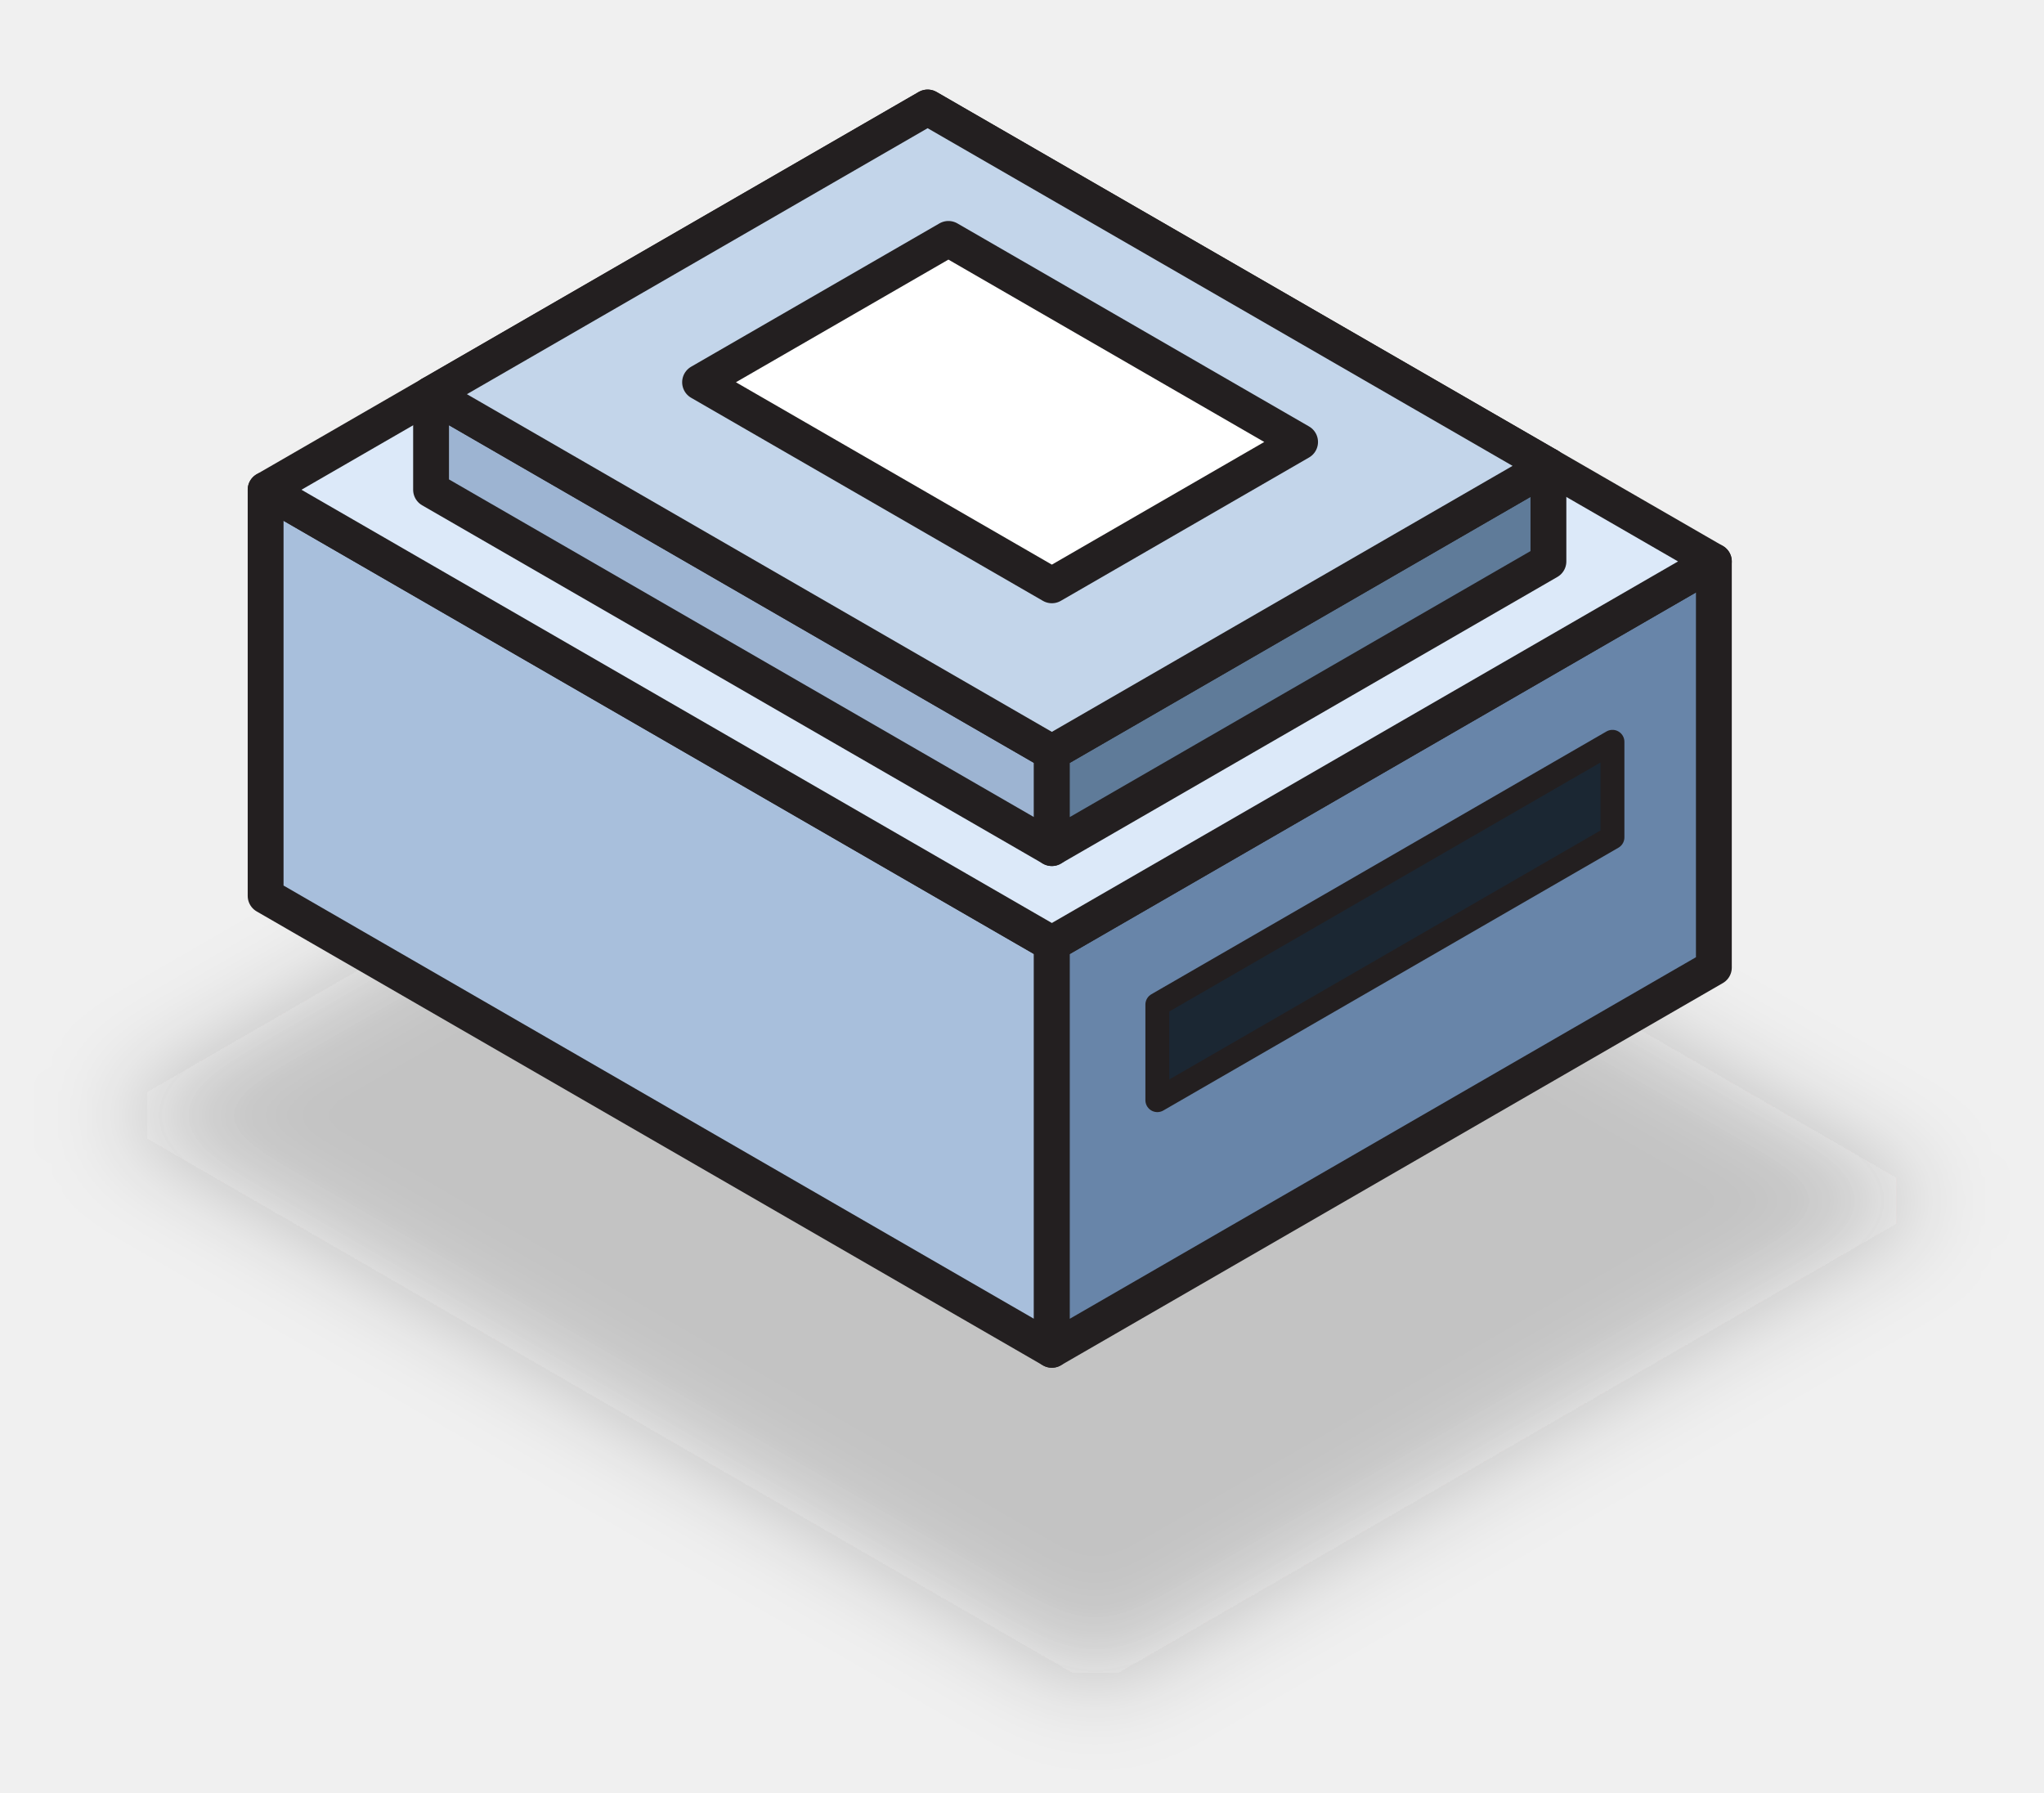
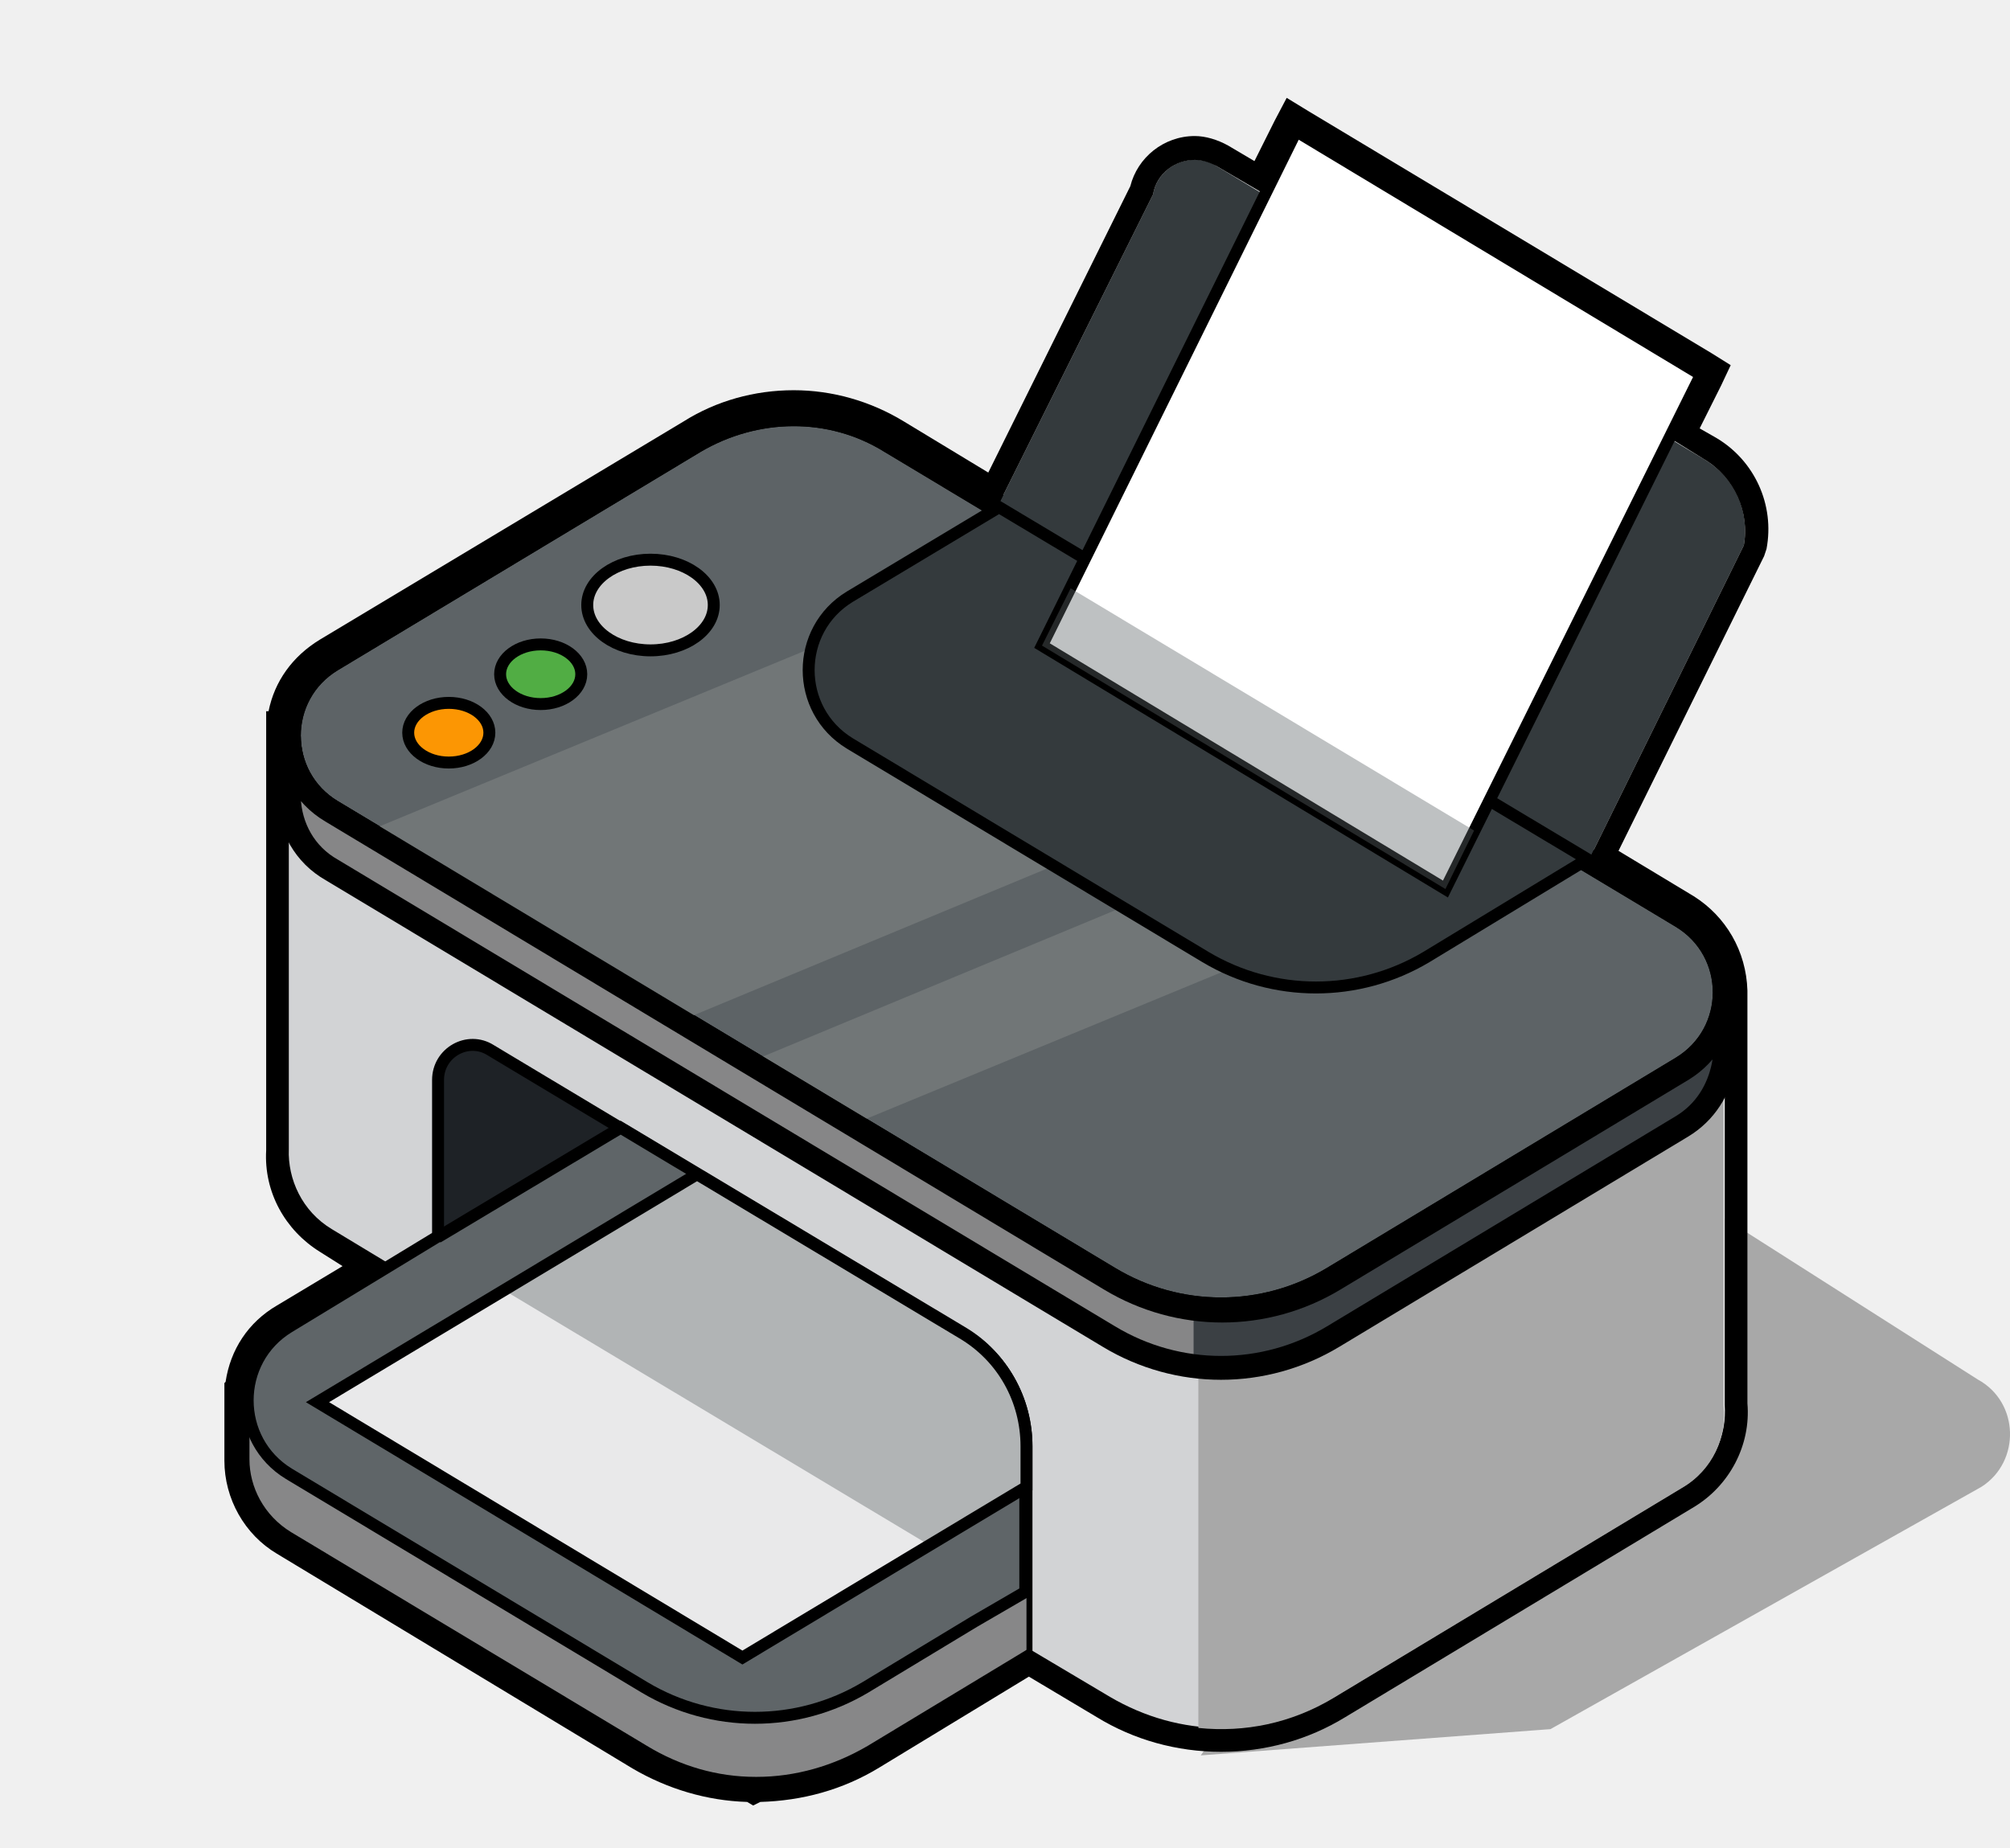
- <svg xmlns="http://www.w3.org/2000/svg" viewBox="-82.7 -78.0 170.8 150.1" width="171" height="150">
-   <defs>
-     <filter id="soft" x="-30%" y="-30%" width="160%" height="160%">
-       <feGaussianBlur stdDeviation="4" />
-     </filter>
-   </defs>
-   <g filter="url(#soft)">
-     <polygon points="-3.53,-25.16 79.05,22.52 8.85,63.05 -73.73,15.37" fill="#231F20" opacity="0.22" />
+ <svg xmlns="http://www.w3.org/2000/svg" version="1.1" id="Layer_1" x="0px" y="0px" width="168.4px" height="154.8px" viewBox="0 0 168.4 154.8" enable-background="new 0 0 168.4 154.8" xml:space="preserve">
+   <g id="Layer_1_1_">
+     <g id="Layer_3">
+ 	</g>
+     <g id="Layer_6">
+ 	</g>
+     <path fill="#D2D3D5" d="M144.5,84c-0.2,2.2-1.4,4.3-3.5,5.5l-29.2,17.6c-5.8,3.5-13,3.5-18.8,0L27.8,68c-2.3-1.4-3.4-3.6-3.6-6   v-0.1v34.6c-0.1,2.6,1,5.2,3.6,6.7l65.1,39.1c5.8,3.5,13,3.5,18.8,0l29.2-17.6c2.6-1.5,3.8-4.3,3.5-6.9V84H144.5z" />
+     <path fill="#5D6366" stroke="#000000" stroke-width="2" stroke-miterlimit="10" d="M58.2,37L27.8,55.3c-4.8,2.9-4.8,9.8,0,12.7   l65.1,39.1c5.8,3.5,13,3.5,18.8,0l29.2-17.6c4.8-2.9,4.8-9.8,0-12.7L74.6,37C69.6,33.9,63.3,34,58.2,37z" />
+     <path fill="#E9E9EA" stroke="#000000" stroke-width="0.25" stroke-miterlimit="10" d="M83.7,42.5L71.2,50c-4.6,2.8-4.6,9.5,0,12.3   L101,80.2c5.7,3.4,12.8,3.4,18.5,0L133,72L83.7,42.5z" />
+     <g>
+       <rect x="125.386" y="62.396" fill="#717677" width="0" height="10.1" />
+       <path fill="#717677" d="M101,80.2L94.1,76L62.8,89l8.7,5.2l31.5-13C102.3,80.9,101.6,80.5,101,80.2z" />
+     </g>
+     <path fill="none" stroke="#000000" stroke-width="2" stroke-miterlimit="10" d="M58.2,37L27.8,55.3c-4.8,2.9-4.8,9.8,0,12.7   l65.1,39.1c5.8,3.5,13,3.5,18.8,0l29.2-17.6c4.8-2.9,4.8-9.8,0-12.7L74.6,37C69.6,33.9,63.3,34,58.2,37z" />
+     <path fill="#1E2226" stroke="#000000" stroke-miterlimit="10" d="M36.7,108.7L86,138.3v-17.1c0-3.9-2-7.5-5.4-9.5L41.1,88   c-1.9-1.2-4.4,0.2-4.4,2.5C36.7,90.5,36.7,108.7,36.7,108.7z" />
+     <path fill="#343A3D" d="M133.1,72.1l13-26.4c0.5-2.9-0.8-5.7-3.3-7.2l-40.9-24.6c-2.1-1.3-4.9,0-5.3,2.4l-13,26.1   L133.1,72.1z" />
+     <g>
+       <path fill="#878788" d="M20.9,116.8L20.9,116.8v0.1C20.9,116.9,20.9,116.9,20.9,116.8z" />
+       <path fill="#878788" d="M86,133.1l-13.4,8.1c-5.7,3.4-12.8,3.4-18.5,0l-29.8-17.9c-2.2-1.3-3.4-3.6-3.5-5.9v5l0,0    c0,2.4,1.2,4.7,3.5,6.1l29.8,17.9c2.8,1.7,6,2.5,9.1,2.6l0,0l0,0c3.2,0,6.5-0.8,9.4-2.6L86,138.3l0,0l0,0    V133.1z" />
+     </g>
+     <path fill="#5F6568" stroke="#000000" stroke-miterlimit="10" d="M80.7,111.7L52,94.5l-15.2,9.1h-0.1l-12.5,7.6   c-4.6,2.8-4.6,9.5,0,12.3L54,141.4c5.7,3.4,12.8,3.4,18.5,0l9.1-5.5l0,0l4.3-2.5v-12C86,117.3,84,113.7,80.7,111.7z" />
+     <path fill="#E9E9EA" d="M86,121.2c0-3.9-2-7.5-5.4-9.5L58.4,98.4l-31.8,19.1l35.6,21.4L86,124.6V121.2z" />
+     <g>
+       <path fill="#000000" d="M108.6,11l33.9,20.4l-2.6,5.3l2.9,1.8c2.5,1.5,3.8,4.4,3.3,7.2l-13,26.4l-3.7-2.2l3.7,2.2l0,0l7.8,4.7    c2.4,1.4,3.5,3.8,3.6,6.2l0,0l0,0l0,0v-0.1v0.1v0.1v4.7c0,0.2,0,0.5,0,0.7v29.2c0.2,2.6-1,5.4-3.5,6.9l-29.2,17.6    c-2.9,1.7-6.1,2.6-9.4,2.6s-6.5-0.9-9.4-2.6l-6.9-4.1v0.1l0,0l0,0l-13.4,8.1    c-2.9,1.7-6.1,2.6-9.3,2.6h-0.1l0,0l0,0c-3.2,0-6.3-0.9-9.1-2.6l-29.8-17.9c-2.3-1.4-3.5-3.8-3.5-6.1l0,0v-5    c0-0.2,0-0.4,0-0.6v-0.1l0,0c0,0,0,0,0,0.1c0,0,0,0,0-0.1l0,0c0.1-2.2,1.3-4.4,3.4-5.7l8.3-5l-4.8-2.9c-2.5-1.5-3.7-4.2-3.6-6.7    V66.8c0-0.1,0-0.2,0-0.4c0,0,0-3.8,0-4.6v-0.1l0,0c0-2.5,1.2-4.9,3.6-6.4L58.2,37c2.5-1.5,5.4-2.3,8.2-2.3c2.8,0,5.7,0.8,8.2,2.3    l9,5.4l13-26.1c0.3-1.8,1.9-2.9,3.5-2.9c0.6,0,1.2,0.2,1.8,0.5l4.1,2.4L108.6,11 M25.8,66.1C25.8,66.1,25.7,66.1,25.8,66.1    C25.7,66.1,25.7,66.1,25.8,66.1C25.7,66.1,25.8,66.1,25.8,66.1 M26.5,67l0.1,0.1C26.6,67,26.6,67,26.5,67    c-0.1-0.1-0.2-0.1-0.2-0.2l0,0C26.4,66.8,26.5,66.9,26.5,67 M27.8,68c-0.3-0.2-0.6-0.4-0.8-0.6l0,0C27.3,67.6,27.5,67.8,27.8,68     M144.5,83.3v0.1v0.1c0,0.1,0,0.1,0,0.2v0.5v-0.7C144.5,83.5,144.5,83.4,144.5,83.3 M144.3,84.7L144.3,84.7    C144.3,84.6,144.3,84.6,144.3,84.7C144.4,84.6,144.4,84.6,144.3,84.7C144.3,84.6,144.3,84.7,144.3,84.7 M144.1,85.5    L144.1,85.5c0-0.1,0-0.1,0-0.1l0,0V85.5 M143.8,86.4L143.8,86.4L143.8,86.4c0,0,0-0.1,0.1-0.1v-0.1l0,0    C143.8,86.2,143.8,86.3,143.8,86.4 M143.3,87.2L143.3,87.2L143.3,87.2c0-0.1,0.1-0.1,0.1-0.2c0,0,0-0.1,0.1-0.1    C143.4,87,143.4,87.1,143.3,87.2 M142.7,88L142.7,88L142.7,88c0.1-0.1,0.1-0.2,0.2-0.2c0,0,0-0.1,0.1-0.1    C142.9,87.7,142.8,87.9,142.7,88 M142,88.7L142,88.7L142,88.7c0.1-0.1,0.2-0.2,0.4-0.3c0,0,0,0,0.1-0.1    C142.3,88.4,142.1,88.6,142,88.7 M140.9,89.5L140.9,89.5L140.9,89.5L140.9,89.5L140.9,89.5    c0.3-0.2,0.5-0.3,0.8-0.5l0,0C141.5,89.1,141.2,89.3,140.9,89.5 M21.1,119.2L21.1,119.2L21.1,119.2 M21.4,120    C21.4,120,21.4,120.1,21.4,120C21.4,120.1,21.4,120,21.4,120L21.4,120L21.4,120 M21.8,120.8C21.8,120.9,21.8,120.9,21.8,120.8    C21.8,120.9,21.8,120.9,21.8,120.8L21.8,120.8L21.8,120.8 M22.3,121.6l0.1,0.1C22.4,121.7,22.4,121.7,22.3,121.6l-0.1-0.1    C22.3,121.5,22.3,121.6,22.3,121.6 M23,122.3c0.1,0.1,0.1,0.1,0.2,0.2C23.1,122.5,23.1,122.4,23,122.3s-0.1-0.1-0.2-0.2    C22.9,122.2,22.9,122.3,23,122.3 M24.2,123.3l0.1,0.1C24.3,123.3,24.2,123.3,24.2,123.3c-0.2-0.1-0.4-0.3-0.7-0.5    C23.7,123,23.9,123.1,24.2,123.3 M24.2,61.6v0.1l0,0C24.2,61.8,24.2,61.7,24.2,61.6L24.2,61.6 M107.8,8.2l-1,1.9l-1.7,3.4    l-2.2-1.3c-0.9-0.5-1.9-0.8-2.8-0.8c-2.6,0-4.8,1.8-5.4,4.2l-11.9,24l-7.1-4.3c-2.8-1.7-6-2.6-9.2-2.6c-3.3,0-6.5,0.9-9.2,2.6    L26.8,53.6c-2.3,1.4-3.8,3.5-4.3,6h-0.2v2c0,0,0,0,0,0.1v0.1v4.6c0,0.1,0,0.3,0,0.4v29.6c-0.2,3.5,1.6,6.7,4.5,8.5l1.9,1.2    l-5.5,3.3c-2.4,1.4-3.9,3.7-4.3,6.4l-0.1,0.1v0.9v0.1c0,0.2,0,0.4,0,0.6v4.9c0,3.2,1.7,6.2,4.4,7.8l29.8,18    c2.9,1.7,6.2,2.7,9.6,2.8l0.5,0.3l0.6-0.3c3.5-0.1,6.9-1,10-2.9L86.2,140.5l5.7,3.4    c3.1,1.9,6.7,2.9,10.4,2.9s7.3-1,10.4-2.9l29.2-17.6c3-1.8,4.8-5.2,4.5-8.7V88.7c0-0.2,0-0.5,0-0.7v-4.7v-0.2    v-0.1l0,0c-0.1-3.3-1.8-6.2-4.5-7.9l-6.3-3.8l12.2-24.7l0.1-0.3L148,46c0.7-3.7-1-7.4-4.2-9.3l-1.4-0.8l1.8-3.6    l0.8-1.7l-1.6-1L109.6,9.3L107.8,8.2L107.8,8.2z" />
+     </g>
+     <path opacity="0.4" fill="#5D6366" enable-background="new    " d="M80.7,111.7L58.4,98.4l-16.2,9.7l35.7,21.4l8.1-4.9v-3.4   C86,117.3,84,113.7,80.7,111.7z" />
+     <path fill="none" stroke="#000000" stroke-miterlimit="10" d="M86,121.2c0-3.9-2-7.5-5.4-9.5L58.4,98.4l-31.8,19.1l35.6,21.4   L86,124.6V121.2z" />
+     <g>
+       <path fill="#A8A8A8" d="M142.9,87.7c0,0,0.1-0.1,0.1-0.2C143,87.6,143,87.7,142.9,87.7z" />
+       <path fill="#A8A8A8" d="M141.7,89c0.1,0,0.1-0.1,0.2-0.2C141.8,88.9,141.7,88.9,141.7,89z" />
+       <path fill="#A8A8A8" d="M144.3,84.7C144.3,84.6,144.3,84.6,144.3,84.7C144.3,84.6,144.3,84.6,144.3,84.7z" />
+       <path fill="#A8A8A8" d="M143.4,87c0,0,0-0.1,0.1-0.1L143.4,87z" />
+       <path fill="#A8A8A8" d="M144.1,85.5C144.1,85.4,144.1,85.4,144.1,85.5    C144.1,85.4,144.1,85.4,144.1,85.5z" />
+       <path fill="#A8A8A8" d="M143.8,86.3C143.8,86.2,143.8,86.2,143.8,86.3C143.8,86.2,143.8,86.2,143.8,86.3z" />
+       <path fill="#A8A8A8" d="M142.5,88.2c-0.1,0.1-0.1,0.1-0.2,0.2C142.4,88.3,142.5,88.3,142.5,88.2z" />
+       <path fill="#A8A8A8" d="M100.4,109.6c0.5,0.1,1,0.1,1.5,0.1C101.3,109.6,100.9,109.6,100.4,109.6z" />
+       <path fill="#A8A8A8" d="M106.1,109.2c-1.4,0.3-2.9,0.4-4.3,0.4C103.3,109.7,104.7,109.6,106.1,109.2z" />
+       <path fill="#A8A8A8" d="M110.5,107.7c0.4-0.2,0.8-0.4,1.2-0.7C111.3,107.3,110.9,107.5,110.5,107.7z" />
+       <path fill="#A8A8A8" d="M144.5,88.6c0,0.2,0,0.4-0.1,0.6l0,0l0,0c-0.3,2-1.5,3.9-3.5,5.1l-29.2,17.6    c-3.5,2.1-7.4,2.9-11.3,2.5v30.4c3.9,0.4,7.8-0.4,11.3-2.5l29.2-17.6c2.6-1.5,3.8-4.3,3.5-6.9V88.6H144.5z" />
+       <path fill="#A8A8A8" d="M109.2,108.3c0.3-0.1,0.6-0.3,0.9-0.4C109.8,108.1,109.5,108.2,109.2,108.3z" />
+       <path fill="#A8A8A8" d="M107.8,108.8c0.3-0.1,0.6-0.2,1-0.3C108.4,108.6,108.1,108.7,107.8,108.8z" />
+       <path fill="#A8A8A8" d="M106.3,109.2c0.4-0.1,0.8-0.2,1.2-0.3C107.1,109,106.7,109.1,106.3,109.2z" />
+     </g>
+     <g>
+       <path fill="#868687" d="M144.5,83.1V83V83.1L144.5,83.1z" />
+       <path fill="#868687" d="M144.5,83.5v0.9v-0.5c-0.2,2.2-1.4,4.4-3.5,5.7l-29.2,17.6c-5.8,3.5-13,3.5-18.8,0L27.8,68    c-2.4-1.4-3.6-3.9-3.6-6.3l0,0v4.8c0,0.1,0,0.3,0,0.4c0.1,2.4,1.3,4.7,3.6,6L92.9,112c5.8,3.5,13,3.5,18.8,0l29.2-17.6    c2-1.2,3.1-3.1,3.5-5.1l0,0l0,0C144.5,88.9,144.5,88.4,144.5,88v-4.7C144.5,83.3,144.5,83.4,144.5,83.5z" />
+     </g>
+     <g>
+       <rect x="102.081" y="38.11" fill="#717677" width="0" height="30.7" />
+       <path fill="#717677" d="M71.2,62.3c-2.9-1.8-4-5.1-3.2-8L30.7,69.7l26.4,15.8l31.3-13L71.2,62.3z" />
+     </g>
+     <g>
+       <path fill="#3B4044" d="M100,114.2v-4.9" />
+       <path fill="#3B4044" d="M111.6,111.8l29.2-17.6c2-1.2,3.1-3.1,3.5-5.1l0,0l0,0c0.1-0.4,0.1-0.9,0.1-1.3v-4.7    c0,0.1,0,0.2,0,0.2v0.9v-0.5c-0.2,2.2-1.4,4.4-3.5,5.7l-29.2,17.6c-3.6,2.1-7.7,3-11.7,2.5v4.9    C104,114.7,108.1,113.9,111.6,111.8z" />
+     </g>
+     <g>
+       <path fill="none" stroke="#000000" stroke-width="2" stroke-miterlimit="10" d="M144.5,83.1V83V83.1L144.5,83.1z" />
+       <path fill="none" stroke="#000000" stroke-width="2" stroke-miterlimit="10" d="M144.5,83.5v0.9v-0.5    c-0.2,2.2-1.4,4.4-3.5,5.7l-29.2,17.6c-5.8,3.5-13,3.5-18.8,0L27.8,68c-2.4-1.4-3.6-3.9-3.6-6.3l0,0v4.8c0,0.1,0,0.3,0,0.4    c0.1,2.4,1.3,4.7,3.6,6L92.9,112c5.8,3.5,13,3.5,18.8,0l29.2-17.6c2-1.2,3.1-3.1,3.5-5.1l0,0l0,0    C144.5,88.9,144.5,88.4,144.5,88v-4.7C144.5,83.3,144.5,83.4,144.5,83.5z" />
+     </g>
+     <ellipse fill="#C9C9C9" stroke="#000000" stroke-miterlimit="10" cx="54.5" cy="50.7" rx="5.3" ry="3.8" />
+     <ellipse fill="#51AD44" stroke="#000000" stroke-miterlimit="10" cx="45.3" cy="56.5" rx="3.4" ry="2.5" />
+     <ellipse fill="#FC9603" stroke="#000000" stroke-miterlimit="10" cx="37.6" cy="61.4" rx="3.4" ry="2.5" />
+     <path fill="#343A3D" stroke="#000000" stroke-miterlimit="10" d="M83.7,42.5L71.2,50c-4.6,2.8-4.6,9.5,0,12.3L101,80.2   c5.7,3.4,12.8,3.4,18.5,0L133,72L83.7,42.5z" />
+     <polygon fill="#FFFFFF" stroke="#000000" stroke-miterlimit="10" points="121.1,74.5 142.5,31.4 108.6,11 87.3,54.1  " />
+     <path opacity="0.3" enable-background="new    " d="M165.7,115.6l-21.2-13.5v15.8c0.2,2.6-1,5.4-3.5,6.9l-29.2,17.6   c-3,1.8-6.4,2.7-9.7,2.6l-1.5,2.1l29.3-2.2l36.1-20.3C169.3,122.5,169.2,117.5,165.7,115.6z" />
+     <polygon opacity="0.4" fill="#5D6366" enable-background="new    " points="89.7,49.3 87.3,54.1 121.1,74.5 123.5,69.6  " />
  </g>
-   <polygon points="-60.62,-3.00 5.20,35.00 5.20,1.00 -60.62,-37.00" fill="#A8BFDC" stroke="#231F20" stroke-width="3.0" stroke-linejoin="round" />
-   <polygon points="60.62,3.00 5.20,35.00 5.20,1.00 60.62,-31.00" fill="#6885A9" stroke="#231F20" stroke-width="3.0" stroke-linejoin="round" />
-   <polygon points="-5.20,-69.00 60.62,-31.00 5.20,1.00 -60.62,-37.00" fill="#DCE9F9" stroke="#231F20" stroke-width="3.0" stroke-linejoin="round" />
-   <polygon points="-46.77,-37.00 5.20,-7.00 5.20,-15.00 -46.77,-45.00" fill="#9DB4D2" stroke="#231F20" stroke-width="3.0" stroke-linejoin="round" />
-   <polygon points="46.77,-31.00 5.20,-7.00 5.20,-15.00 46.77,-39.00" fill="#5F7B99" stroke="#231F20" stroke-width="3.0" stroke-linejoin="round" />
-   <polygon points="-5.20,-69.00 46.77,-39.00 5.20,-15.00 -46.77,-45.00" fill="#C3D5EA" stroke="#231F20" stroke-width="3.0" stroke-linejoin="round" />
-   <polygon points="-3.46,-58.00 25.98,-41.00 5.20,-29.00 -24.25,-46.00" fill="#FFFFFF" stroke="#231F20" stroke-width="3.0" stroke-linejoin="round" />
-   <polygon points="52.13,-7.90 14.03,14.10 14.03,6.10 52.13,-15.90" fill="#1B2733" stroke="#231F20" stroke-width="2.0" stroke-linejoin="round" />
</svg>
